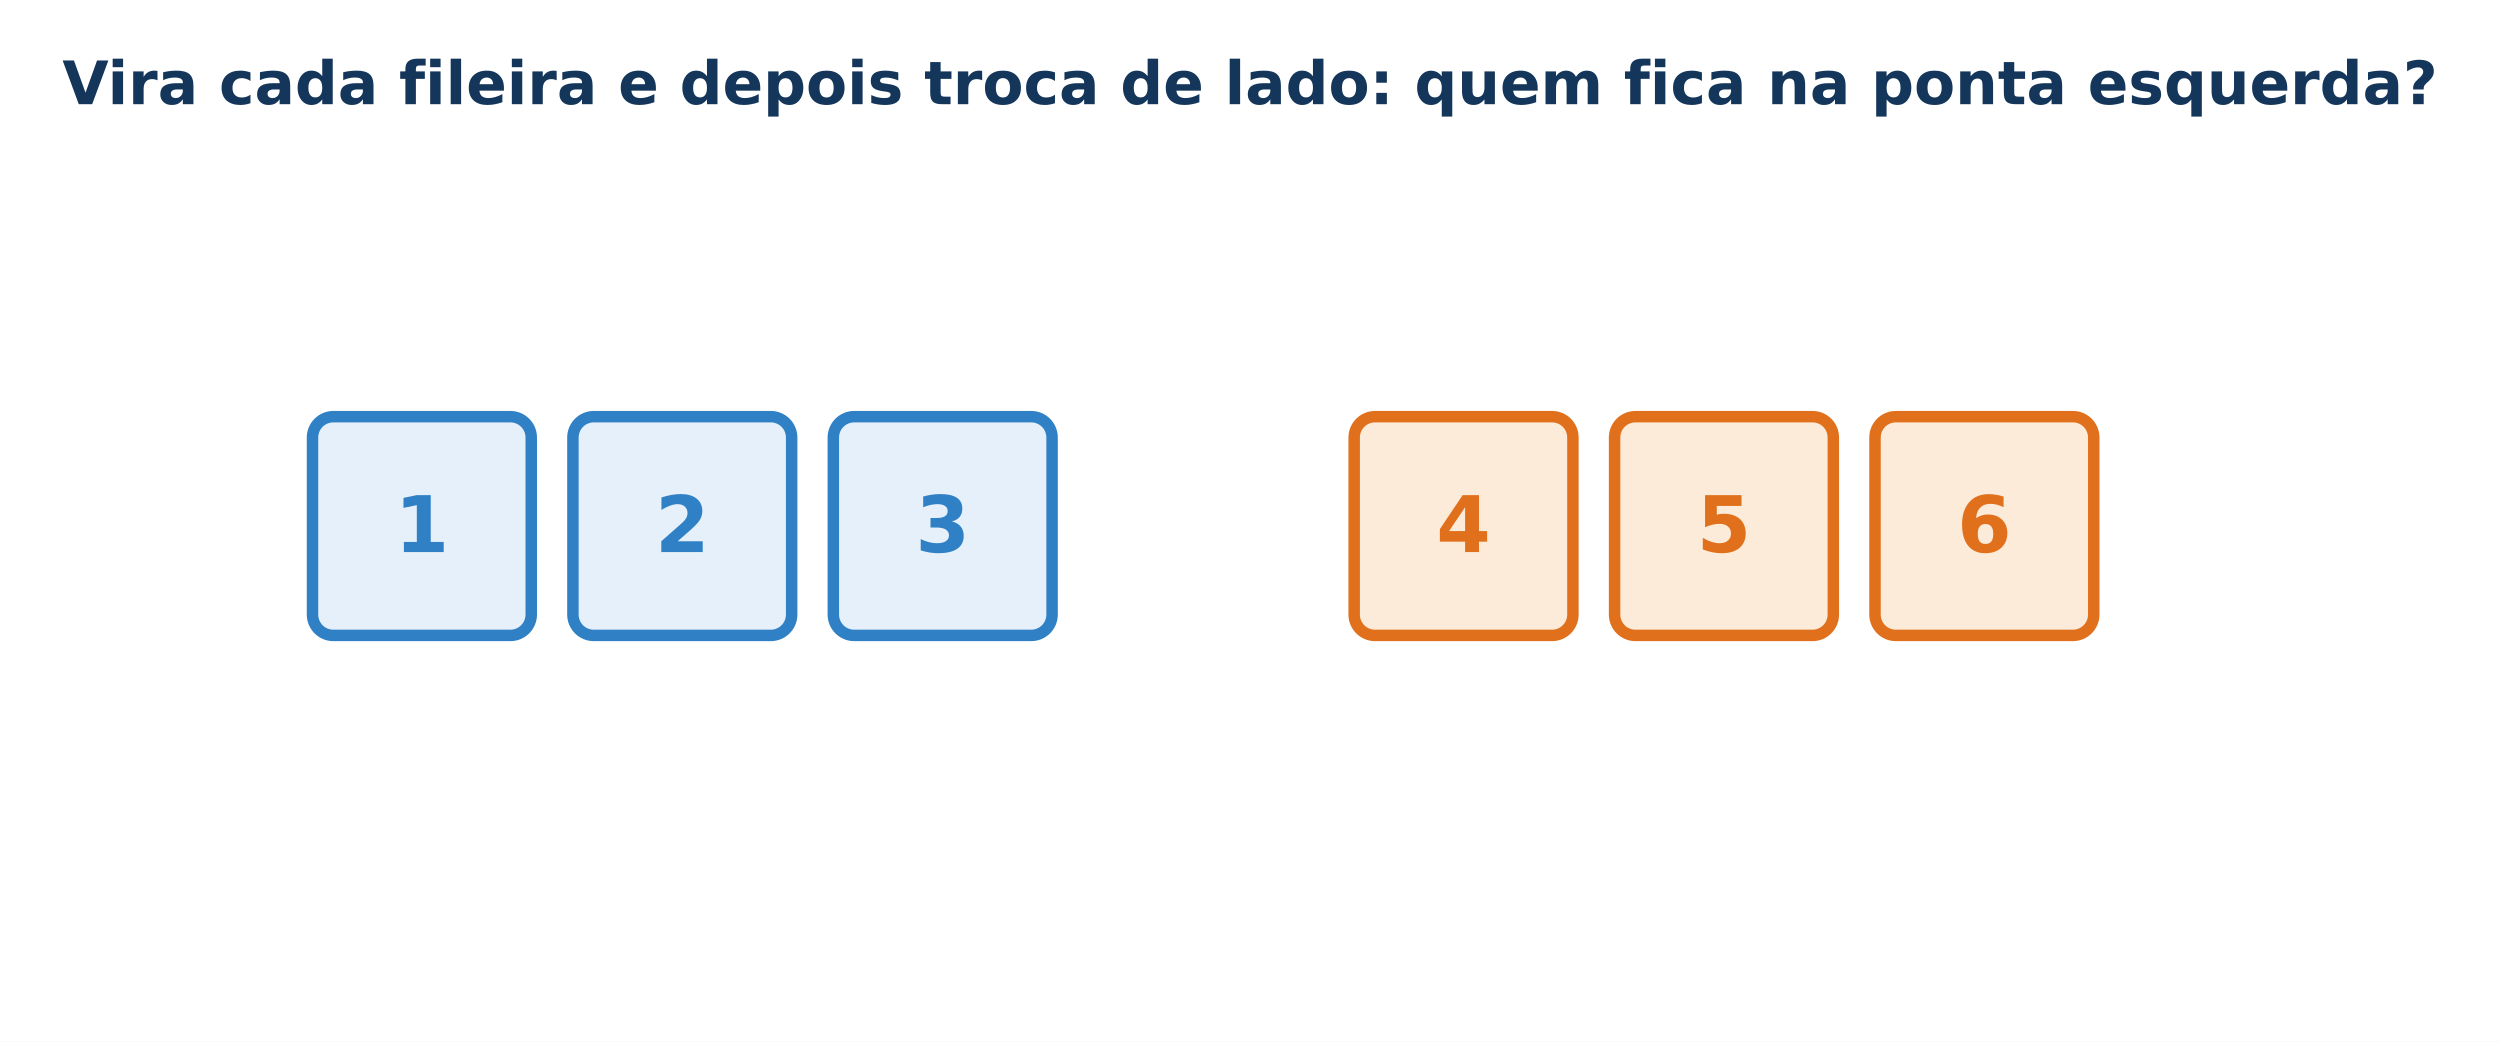
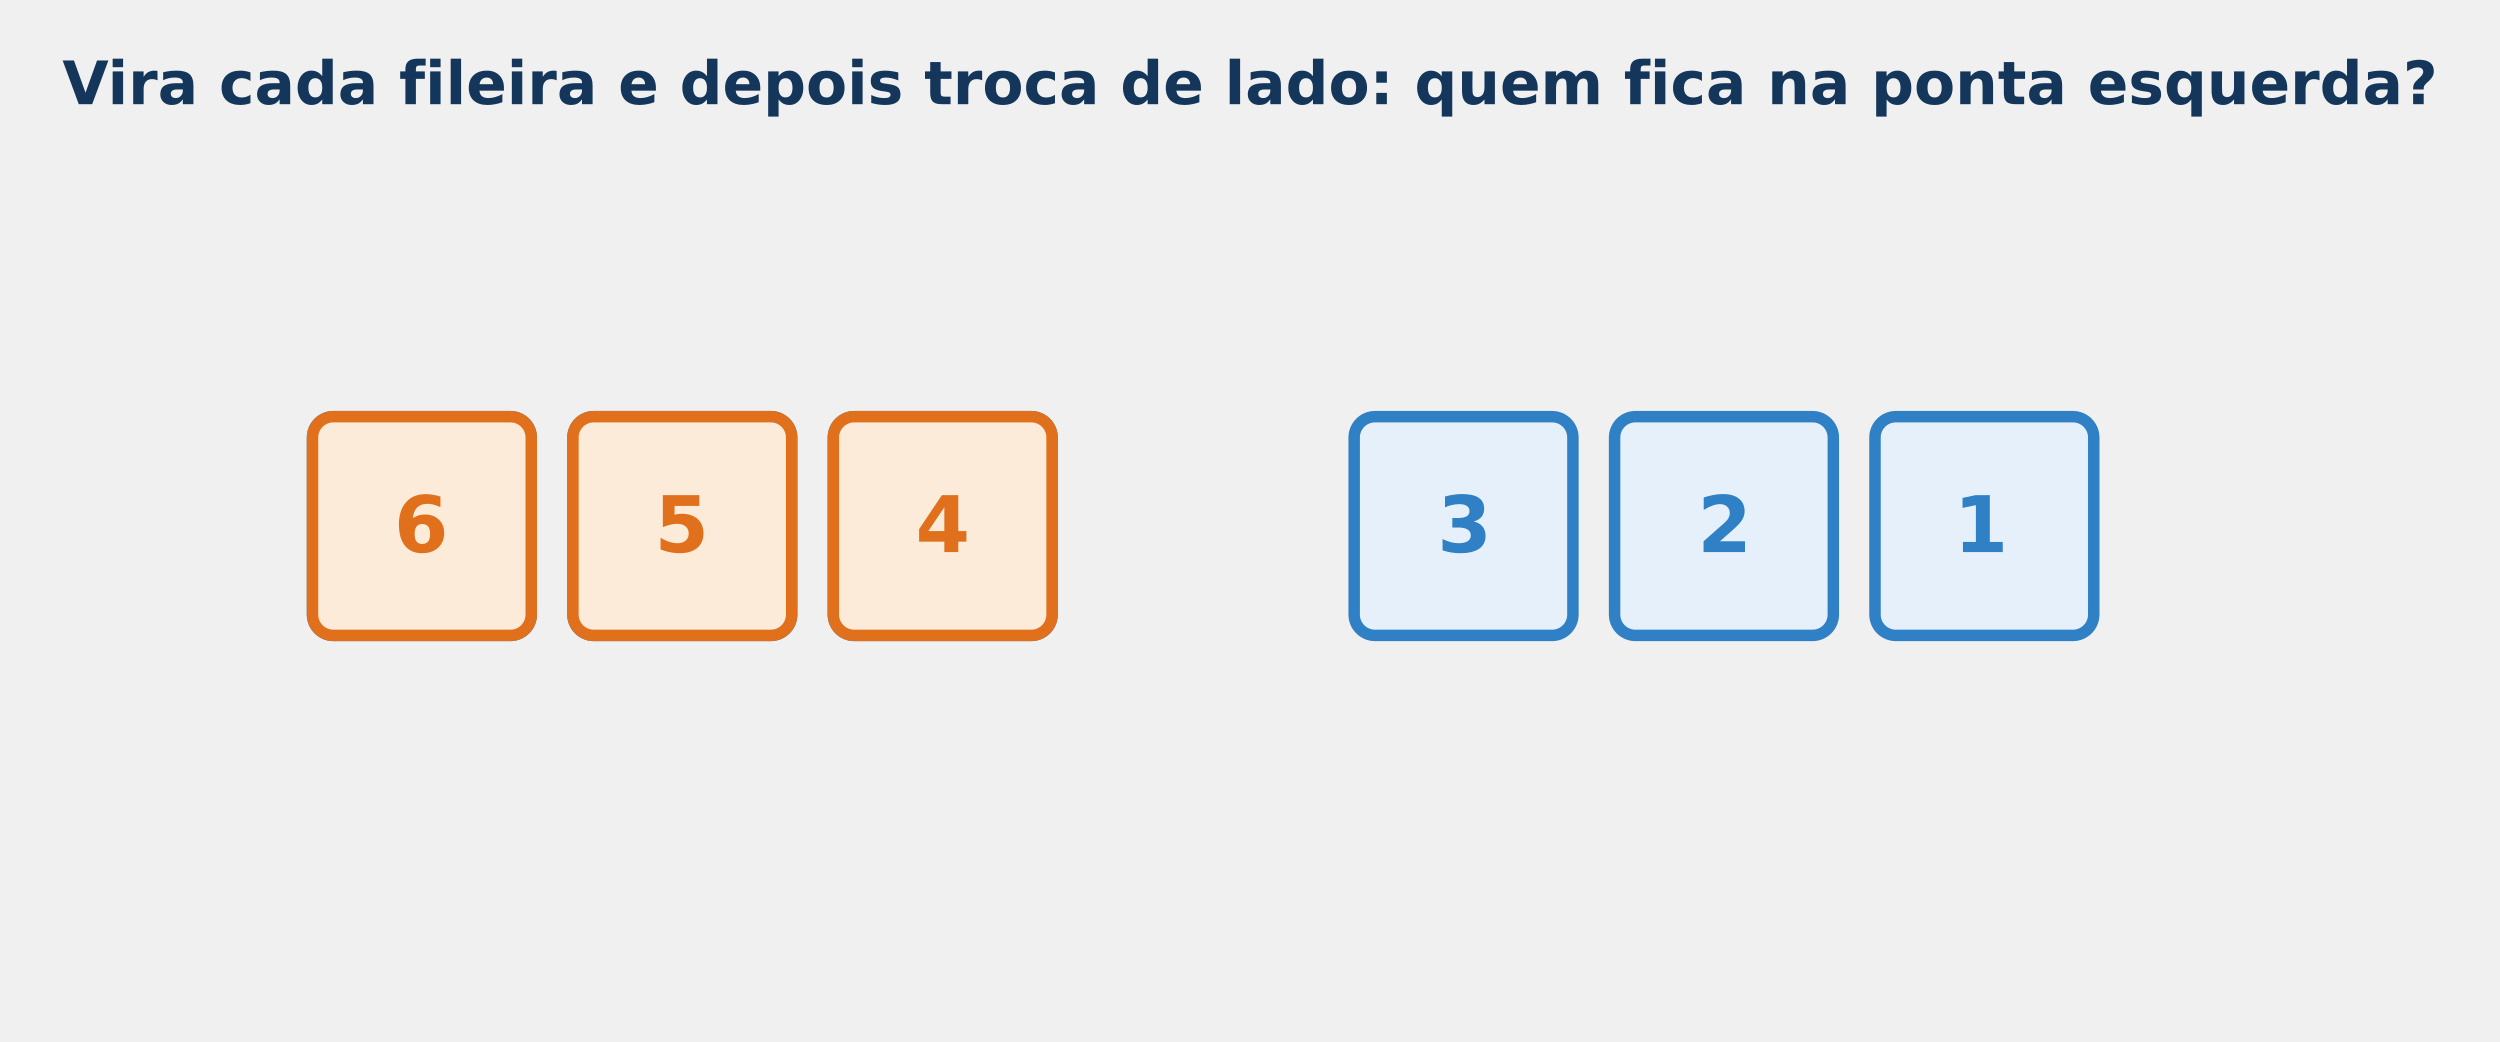
- <svg xmlns="http://www.w3.org/2000/svg" viewBox="0 0 480 200">
-   <rect width="480" height="200" fill="white" />
-   <text x="240.0" y="20" font-family="DejaVu Sans" font-size="11.5" font-weight="bold" fill="#14365A" text-anchor="middle">Vira cada fileira e depois troca de lado: quem fica na ponta esquerda?</text>
-   <rect x="60" y="80" width="42" height="42" rx="4" fill="#E6F0FA" stroke="#2F80C4" stroke-width="2.2" />
-   <text x="81" y="106" font-family="DejaVu Sans" font-size="15" font-weight="bold" fill="#2F80C4" text-anchor="middle">1</text>
-   <rect x="110" y="80" width="42" height="42" rx="4" fill="#E6F0FA" stroke="#2F80C4" stroke-width="2.2" />
-   <text x="131" y="106" font-family="DejaVu Sans" font-size="15" font-weight="bold" fill="#2F80C4" text-anchor="middle">2</text>
-   <rect x="160" y="80" width="42" height="42" rx="4" fill="#E6F0FA" stroke="#2F80C4" stroke-width="2.2" />
-   <text x="181" y="106" font-family="DejaVu Sans" font-size="15" font-weight="bold" fill="#2F80C4" text-anchor="middle">3</text>
-   <rect x="260" y="80" width="42" height="42" rx="4" fill="#FCEBD9" stroke="#E0701B" stroke-width="2.2" />
-   <text x="281" y="106" font-family="DejaVu Sans" font-size="15" font-weight="bold" fill="#E0701B" text-anchor="middle">4</text>
-   <rect x="310" y="80" width="42" height="42" rx="4" fill="#FCEBD9" stroke="#E0701B" stroke-width="2.2" />
-   <text x="331" y="106" font-family="DejaVu Sans" font-size="15" font-weight="bold" fill="#E0701B" text-anchor="middle">5</text>
-   <rect x="360" y="80" width="42" height="42" rx="4" fill="#FCEBD9" stroke="#E0701B" stroke-width="2.2" />
-   <text x="381" y="106" font-family="DejaVu Sans" font-size="15" font-weight="bold" fill="#E0701B" text-anchor="middle">6</text>
+ <svg xmlns="http://www.w3.org/2000/svg" viewBox="0 0 480 200" version="1.1" id="svg7">
+   <defs id="defs7" />
+   <text x="240.0" y="20" font-family="DejaVu Sans" font-size="11.5" font-weight="bold" fill="#14365A" text-anchor="middle" id="text1">Vira cada fileira e depois troca de lado: quem fica na ponta esquerda?</text>
+   <rect x="-202" y="80" width="42" height="42" rx="4" fill="#e6f0fa" stroke="#2f80c4" stroke-width="2.2" id="rect2" transform="scale(-1,1)" />
+   <text x="180.341" y="106" font-family="'DejaVu Sans'" font-size="15px" font-weight="bold" fill="#2f80c4" text-anchor="middle" id="text2">1</text>
+   <rect x="-152" y="80" width="42" height="42" rx="4" fill="#e6f0fa" stroke="#2f80c4" stroke-width="2.2" id="rect3" transform="scale(-1,1)" />
+   <text x="131.117" y="106" font-family="'DejaVu Sans'" font-size="15px" font-weight="bold" fill="#2f80c4" text-anchor="middle" id="text3">2</text>
+   <rect x="-102" y="80" width="42" height="42" rx="4" fill="#e6f0fa" stroke="#2f80c4" stroke-width="2.2" id="rect4" transform="scale(-1,1)" />
+   <text x="81.19" y="106" font-family="'DejaVu Sans'" font-size="15px" font-weight="bold" fill="#2f80c4" text-anchor="middle" id="text4">3</text>
+   <rect x="-402" y="80" width="42" height="42" rx="4" fill="#e6f0fa" stroke="#2f80c4" stroke-width="2.2" id="rect2-3" transform="scale(-1,1)" />
+   <text x="380.341" y="106" font-family="'DejaVu Sans'" font-size="15px" font-weight="bold" fill="#2f80c4" text-anchor="middle" id="text2-6">1</text>
+   <rect x="-352" y="80" width="42" height="42" rx="4" fill="#e6f0fa" stroke="#2f80c4" stroke-width="2.2" id="rect3-7" transform="scale(-1,1)" />
+   <text x="331.117" y="106" font-family="'DejaVu Sans'" font-size="15px" font-weight="bold" fill="#2f80c4" text-anchor="middle" id="text3-5">2</text>
+   <rect x="-302" y="80" width="42" height="42" rx="4" fill="#e6f0fa" stroke="#2f80c4" stroke-width="2.2" id="rect4-3" transform="scale(-1,1)" />
+   <text x="281.19" y="106" font-family="'DejaVu Sans'" font-size="15px" font-weight="bold" fill="#2f80c4" text-anchor="middle" id="text4-5">3</text>
+   <rect x="-202" y="80" width="42" height="42" rx="4" fill="#fcebd9" stroke="#e0701b" stroke-width="2.2" id="rect5-6" transform="scale(-1,1)" />
+   <text x="181.015" y="106" font-family="'DejaVu Sans'" font-size="15px" font-weight="bold" fill="#e0701b" text-anchor="middle" id="text5-2">4</text>
+   <rect x="-152" y="80" width="42" height="42" rx="4" fill="#fcebd9" stroke="#e0701b" stroke-width="2.2" id="rect6-9" transform="scale(-1,1)" />
+   <text x="130.89" y="106" font-family="'DejaVu Sans'" font-size="15px" font-weight="bold" fill="#e0701b" text-anchor="middle" id="text6-1">5</text>
+   <rect x="-102" y="80" width="42" height="42" rx="4" fill="#fcebd9" stroke="#e0701b" stroke-width="2.2" id="rect7-2" transform="scale(-1,1)" />
+   <text x="80.875" y="106" font-family="'DejaVu Sans'" font-size="15px" font-weight="bold" fill="#e0701b" text-anchor="middle" id="text7-7">6</text>
</svg>
